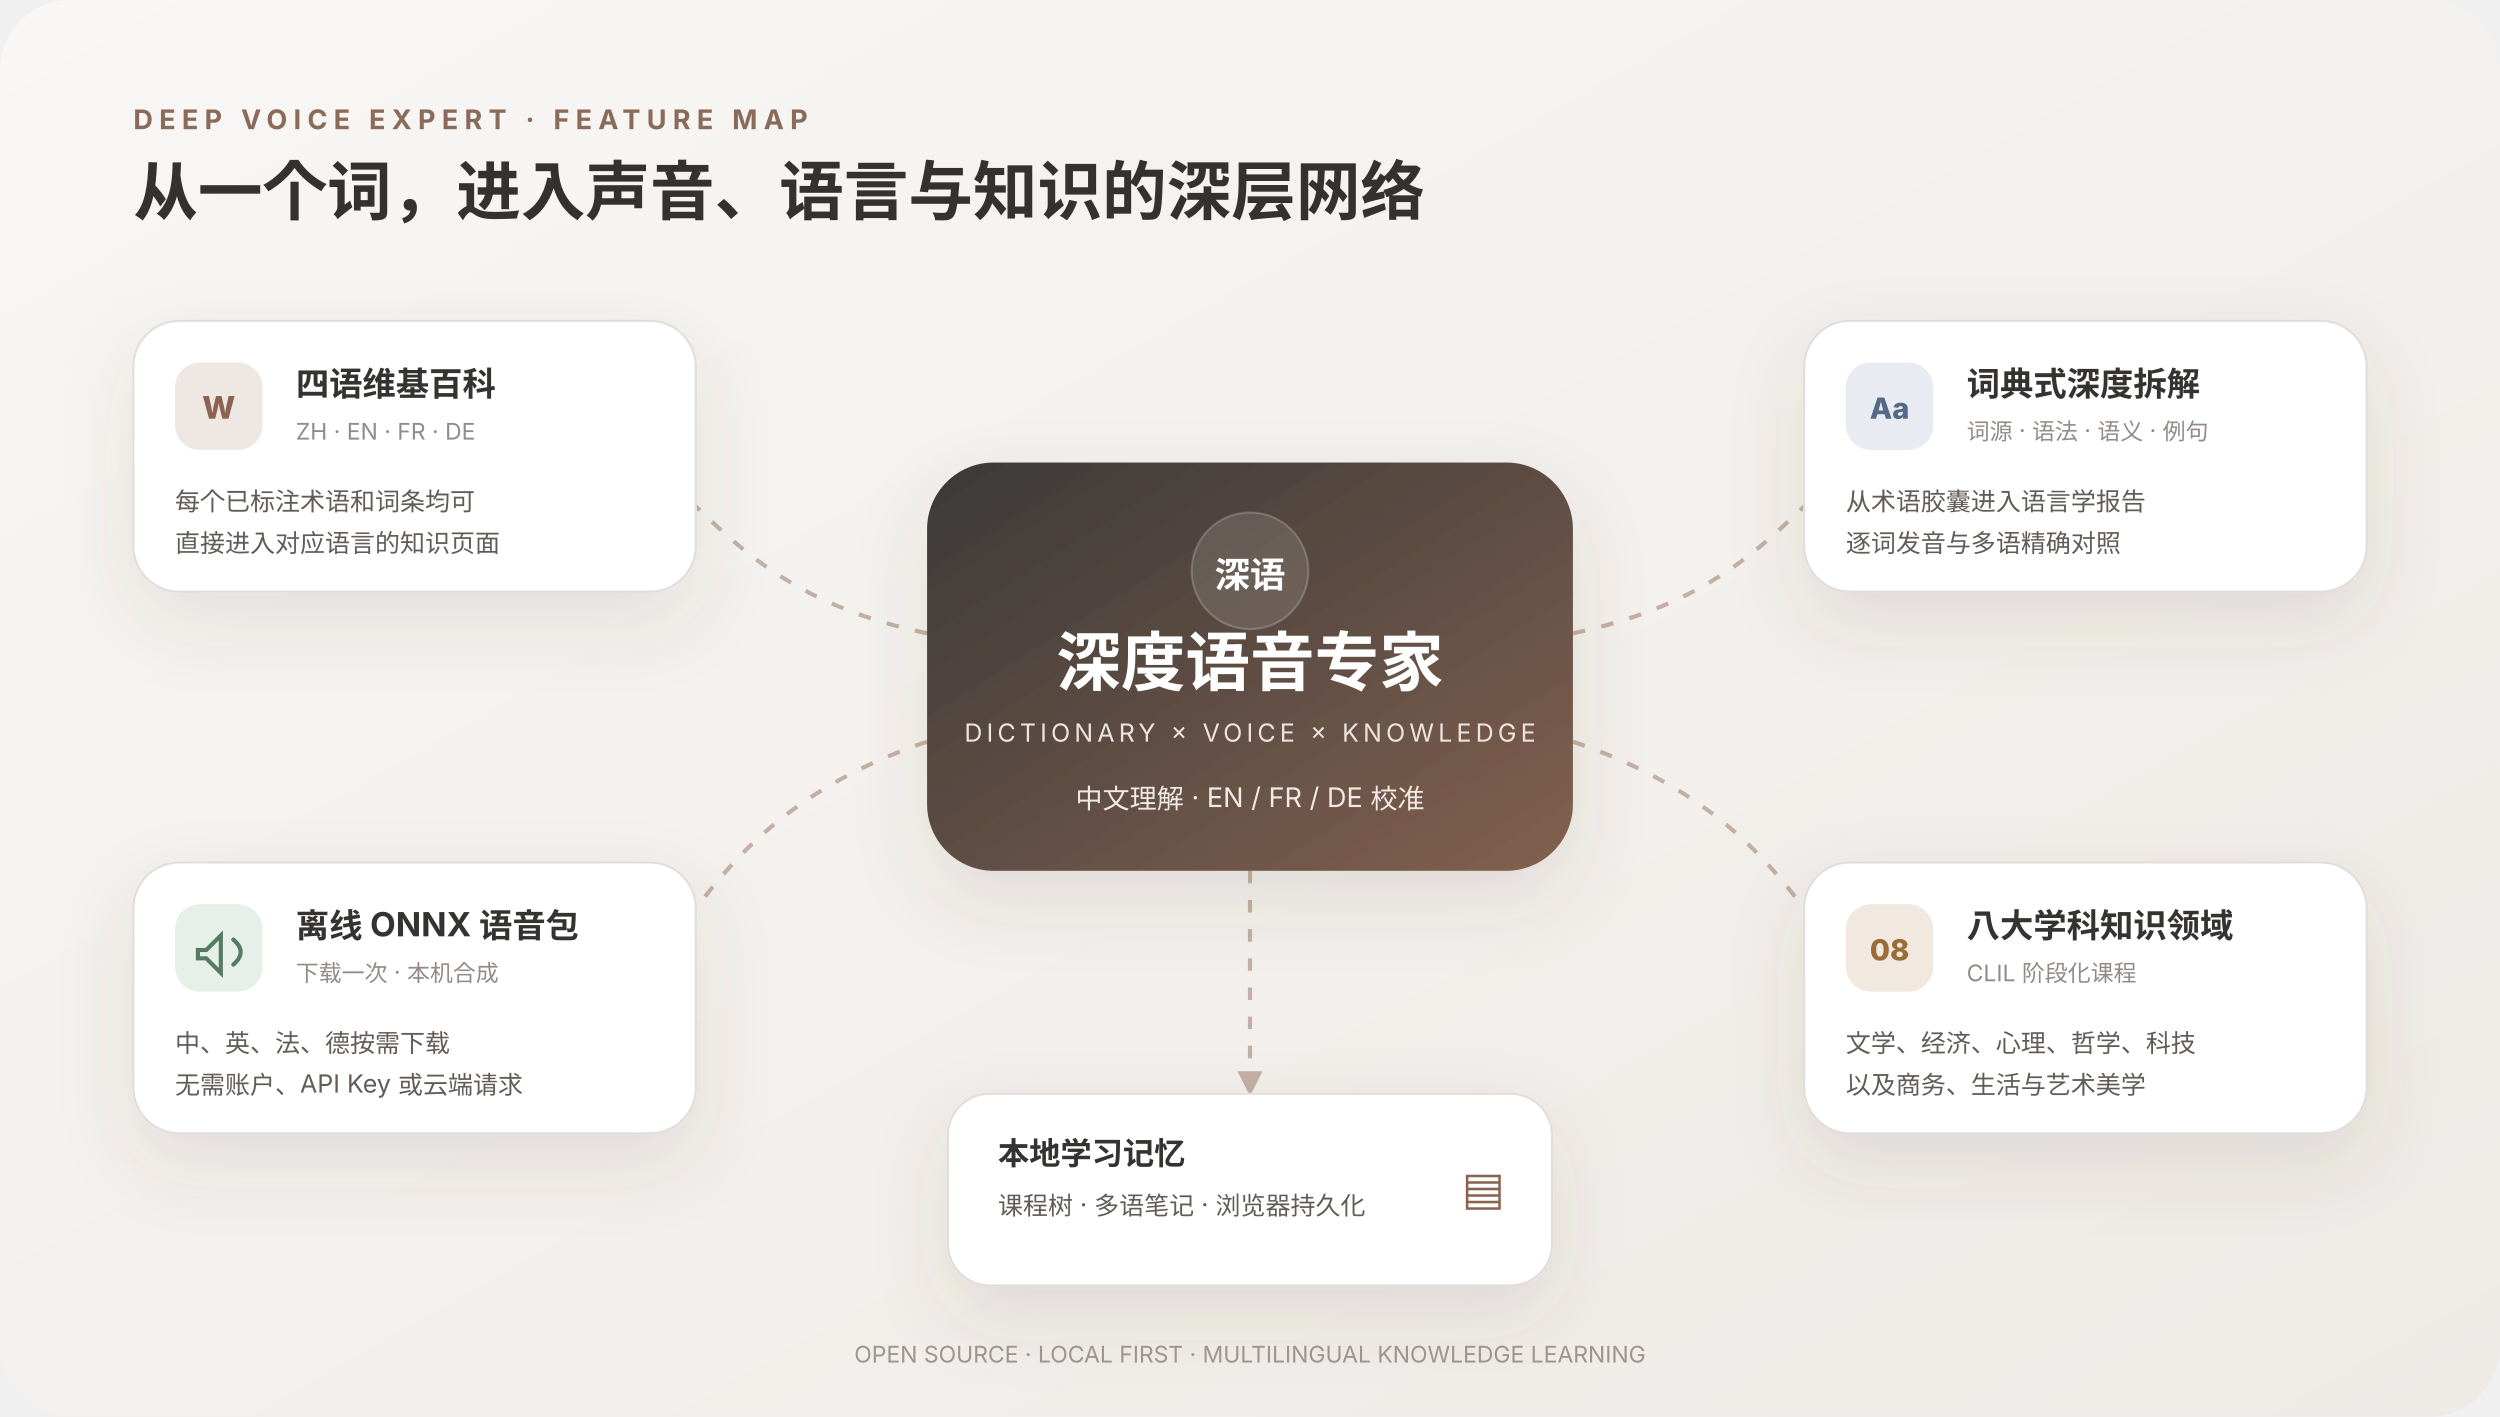
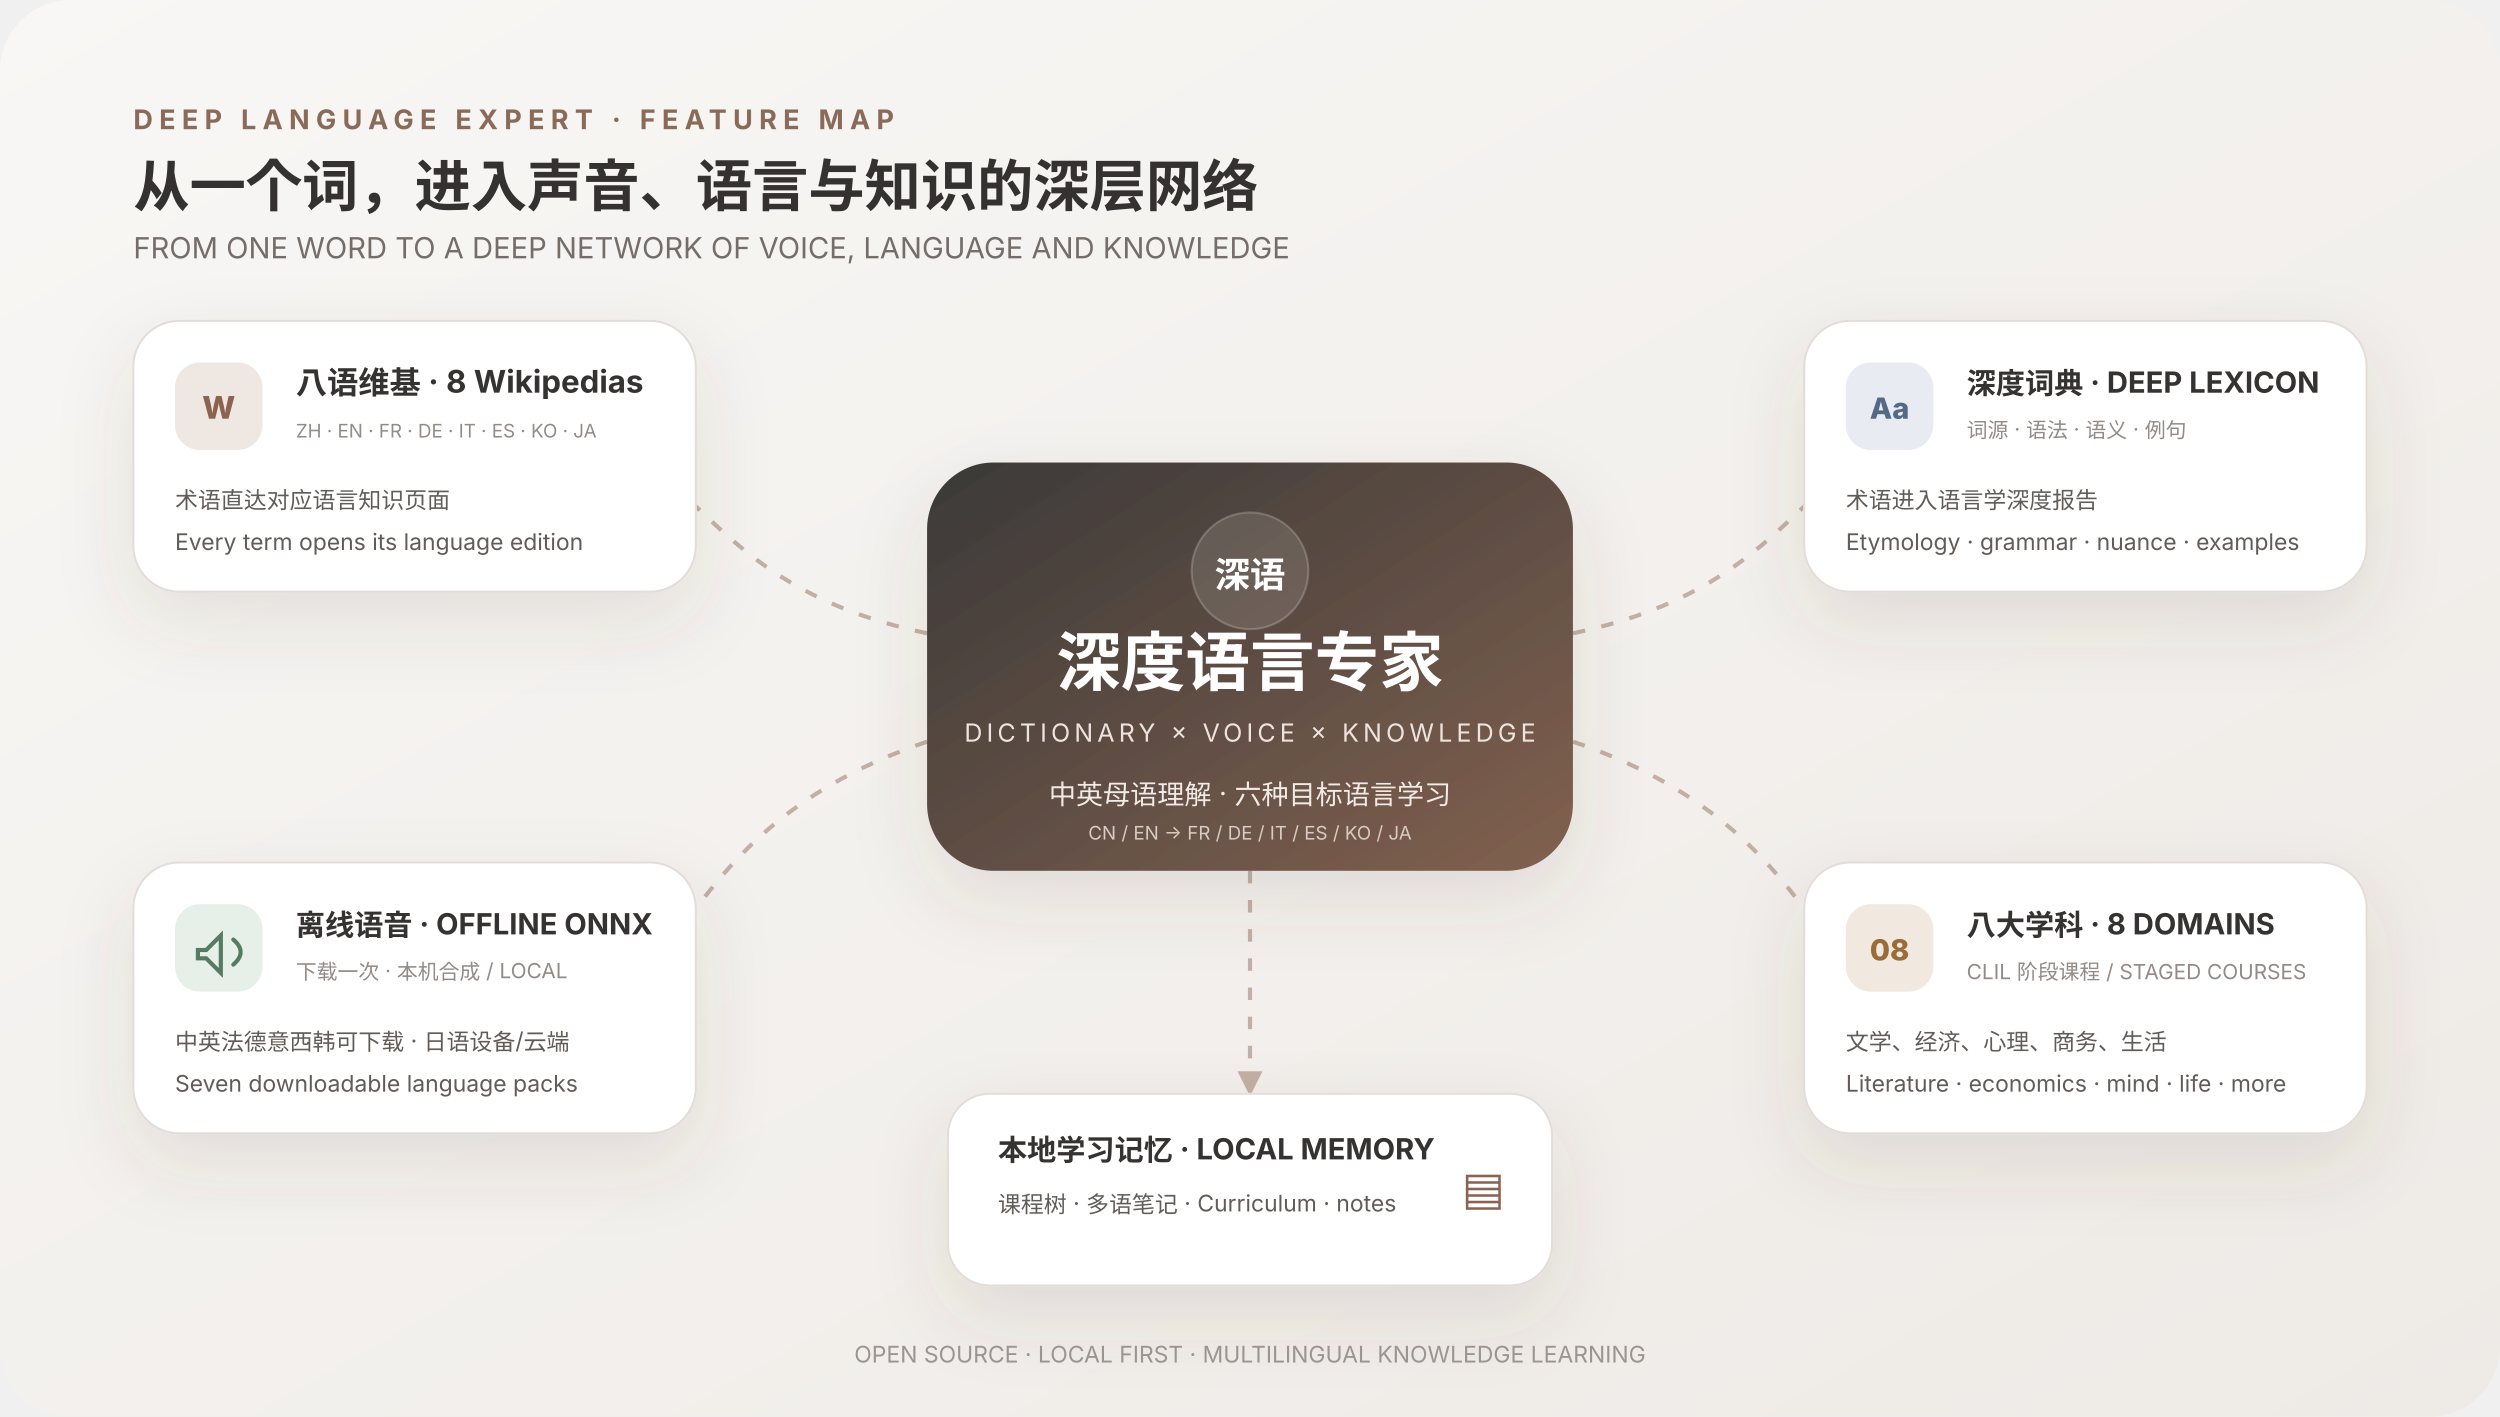
<svg xmlns="http://www.w3.org/2000/svg" width="1200" height="680" viewBox="0 0 1200 680" role="img" aria-labelledby="title desc">
  <defs>
    <linearGradient id="bg" x1="0" y1="0" x2="1" y2="1">
      <stop offset="0" stop-color="#f8f7f5" />
      <stop offset="1" stop-color="#eeeae6" />
    </linearGradient>
    <linearGradient id="core" x1="0" y1="0" x2="1" y2="1">
      <stop offset="0" stop-color="#3a3938" />
      <stop offset="1" stop-color="#82614f" />
    </linearGradient>
    <filter id="shadow" x="-30%" y="-30%" width="160%" height="160%">
      <feDropShadow dx="0" dy="14" stdDeviation="18" flood-color="#544941" flood-opacity=".12" />
    </filter>
    <marker id="arrow" viewBox="0 0 10 10" refX="9" refY="5" markerWidth="6" markerHeight="6" orient="auto-start-reverse">
      <path d="M 0 0 L 10 5 L 0 10 z" fill="#b39a8b" />
    </marker>
  </defs>
  <rect width="1200" height="680" rx="34" fill="url(#bg)" />
-   <text x="64" y="62" fill="#8a6a58" font-family="-apple-system,BlinkMacSystemFont,'Segoe UI',sans-serif" font-size="13" font-weight="700" letter-spacing="3">DEEP VOICE EXPERT · FEATURE MAP</text>
-   <text x="64" y="103" fill="#343130" font-family="'Songti SC','STSong',serif" font-size="31" font-weight="600">从一个词，进入声音、语言与知识的深层网络</text>
+   <text x="64" y="62" fill="#8a6a58" font-family="-apple-system,BlinkMacSystemFont,'Segoe UI',sans-serif" font-size="13" font-weight="700" letter-spacing="3">DEEP LANGUAGE EXPERT · FEATURE MAP</text>
+   <text x="64" y="99" fill="#343130" font-family="'Songti SC','STSong',serif" font-size="27" font-weight="600">从一个词，进入声音、语言与知识的深层网络</text>
+   <text x="64" y="124" fill="#746d69" font-family="-apple-system,BlinkMacSystemFont,'Segoe UI',sans-serif" font-size="14">FROM ONE WORD TO A DEEP NETWORK OF VOICE, LANGUAGE AND KNOWLEDGE</text>
  <g fill="none" stroke="#b39a8b" stroke-width="2" stroke-dasharray="6 8" marker-end="url(#arrow)" opacity=".75">
    <path d="M445 304 C355 285 340 238 302 218" />
    <path d="M445 356 C345 390 332 452 300 477" />
    <path d="M755 304 C845 285 860 238 898 218" />
    <path d="M755 356 C855 390 868 452 900 477" />
    <path d="M600 418 C600 477 600 495 600 525" />
  </g>
  <g filter="url(#shadow)">
    <rect x="445" y="222" width="310" height="196" rx="32" fill="url(#core)" />
    <circle cx="600" cy="274" r="28" fill="#fff" fill-opacity=".12" stroke="#fff" stroke-opacity=".2" />
    <text x="600" y="282" text-anchor="middle" fill="#fff" font-family="'Songti SC','STSong',serif" font-size="17" font-weight="700">深语</text>
-     <text x="600" y="329" text-anchor="middle" fill="#fff" font-family="'Songti SC','STSong',serif" font-size="31" font-weight="600">深度语音专家</text>
+     <text x="600" y="329" text-anchor="middle" fill="#fff" font-family="'Songti SC','STSong',serif" font-size="31" font-weight="600">深度语言专家</text>
    <text x="600" y="356" text-anchor="middle" fill="#eee4df" font-family="-apple-system,BlinkMacSystemFont,'Segoe UI',sans-serif" font-size="12" letter-spacing="2">DICTIONARY × VOICE × KNOWLEDGE</text>
-     <text x="600" y="388" text-anchor="middle" fill="#f2eae6" font-family="-apple-system,BlinkMacSystemFont,'Segoe UI',sans-serif" font-size="13">中文理解 · EN / FR / DE 校准</text>
+     <text x="600" y="386" text-anchor="middle" fill="#f2eae6" font-family="-apple-system,BlinkMacSystemFont,'Segoe UI',sans-serif" font-size="13">中英母语理解 · 六种目标语言学习</text>
+     <text x="600" y="403" text-anchor="middle" fill="#d9cbc4" font-family="-apple-system,BlinkMacSystemFont,'Segoe UI',sans-serif" font-size="9">CN / EN → FR / DE / IT / ES / KO / JA</text>
  </g>
  <g font-family="-apple-system,BlinkMacSystemFont,'Segoe UI',sans-serif" filter="url(#shadow)">
    <g transform="translate(64 154)">
      <rect width="270" height="130" rx="22" fill="#fff" stroke="#e3ddd9" />
      <rect x="20" y="20" width="42" height="42" rx="12" fill="#eee7e2" />
      <text x="41" y="47" text-anchor="middle" fill="#8a6451" font-size="15" font-weight="800">W</text>
-       <text x="78" y="36" fill="#363231" font-size="16" font-weight="700">四语维基百科</text>
-       <text x="78" y="57" fill="#928b87" font-size="11">ZH · EN · FR · DE</text>
-       <text x="20" y="91" fill="#625c58" font-size="12">每个已标注术语和词条均可</text>
-       <text x="20" y="111" fill="#625c58" font-size="12">直接进入对应语言的知识页面</text>
+       <text x="78" y="35" fill="#363231" font-size="15" font-weight="700">八语维基 · 8 Wikipedias</text>
+       <text x="78" y="56" fill="#928b87" font-size="9">ZH · EN · FR · DE · IT · ES · KO · JA</text>
+       <text x="20" y="90" fill="#625c58" font-size="11">术语直达对应语言知识页面</text>
+       <text x="20" y="110" fill="#625c58" font-size="11">Every term opens its language edition</text>
    </g>
    <g transform="translate(64 414)">
      <rect width="270" height="130" rx="22" fill="#fff" stroke="#e3ddd9" />
      <rect x="20" y="20" width="42" height="42" rx="12" fill="#e7efe9" />
      <path d="M31 42h4l7-7v18l-7-7h-4z M48 37q7 6 0 12" fill="none" stroke="#557b62" stroke-width="2" stroke-linecap="round" />
-       <text x="78" y="36" fill="#363231" font-size="16" font-weight="700">离线 ONNX 语音包</text>
-       <text x="78" y="57" fill="#928b87" font-size="11">下载一次 · 本机合成</text>
-       <text x="20" y="91" fill="#625c58" font-size="12">中、英、法、德按需下载</text>
-       <text x="20" y="111" fill="#625c58" font-size="12">无需账户、API Key 或云端请求</text>
+       <text x="78" y="35" fill="#363231" font-size="14" font-weight="700">离线语音 · OFFLINE ONNX</text>
+       <text x="78" y="56" fill="#928b87" font-size="10">下载一次 · 本机合成 / LOCAL</text>
+       <text x="20" y="90" fill="#625c58" font-size="11">中英法德意西韩可下载 · 日语设备/云端</text>
+       <text x="20" y="110" fill="#625c58" font-size="11">Seven downloadable language packs</text>
    </g>
    <g transform="translate(866 154)">
      <rect width="270" height="130" rx="22" fill="#fff" stroke="#e3ddd9" />
      <rect x="20" y="20" width="42" height="42" rx="12" fill="#e8ebf2" />
      <text x="41" y="47" text-anchor="middle" fill="#536985" font-size="14" font-weight="800">Aa</text>
-       <text x="78" y="36" fill="#363231" font-size="16" font-weight="700">词典式深度拆解</text>
-       <text x="78" y="57" fill="#928b87" font-size="11">词源 · 语法 · 语义 · 例句</text>
-       <text x="20" y="91" fill="#625c58" font-size="12">从术语胶囊进入语言学报告</text>
-       <text x="20" y="111" fill="#625c58" font-size="12">逐词发音与多语精确对照</text>
+       <text x="78" y="35" fill="#363231" font-size="14" font-weight="700">深度词典 · DEEP LEXICON</text>
+       <text x="78" y="56" fill="#928b87" font-size="10">词源 · 语法 · 语义 · 例句</text>
+       <text x="20" y="90" fill="#625c58" font-size="11">术语进入语言学深度报告</text>
+       <text x="20" y="110" fill="#625c58" font-size="11">Etymology · grammar · nuance · examples</text>
    </g>
    <g transform="translate(866 414)">
      <rect width="270" height="130" rx="22" fill="#fff" stroke="#e3ddd9" />
      <rect x="20" y="20" width="42" height="42" rx="12" fill="#f1e9df" />
      <text x="41" y="47" text-anchor="middle" fill="#9a6d38" font-size="14" font-weight="800">08</text>
-       <text x="78" y="36" fill="#363231" font-size="16" font-weight="700">八大学科知识领域</text>
-       <text x="78" y="57" fill="#928b87" font-size="11">CLIL 阶段化课程</text>
-       <text x="20" y="91" fill="#625c58" font-size="12">文学、经济、心理、哲学、科技</text>
-       <text x="20" y="111" fill="#625c58" font-size="12">以及商务、生活与艺术美学</text>
+       <text x="78" y="35" fill="#363231" font-size="14" font-weight="700">八大学科 · 8 DOMAINS</text>
+       <text x="78" y="56" fill="#928b87" font-size="10">CLIL 阶段课程 / STAGED COURSES</text>
+       <text x="20" y="90" fill="#625c58" font-size="11">文学、经济、心理、商务、生活</text>
+       <text x="20" y="110" fill="#625c58" font-size="11">Literature · economics · mind · life · more</text>
    </g>
    <g transform="translate(455 525)">
      <rect width="290" height="92" rx="20" fill="#fff" stroke="#e3ddd9" />
-       <text x="24" y="34" fill="#363231" font-size="15" font-weight="700">本地学习记忆</text>
-       <text x="24" y="58" fill="#625c58" font-size="12">课程树 · 多语笔记 · 浏览器持久化</text>
+       <text x="24" y="32" fill="#363231" font-size="14" font-weight="700">本地学习记忆 · LOCAL MEMORY</text>
+       <text x="24" y="57" fill="#625c58" font-size="11">课程树 · 多语笔记 · Curriculum · notes</text>
      <text x="257" y="53" text-anchor="middle" fill="#8a6451" font-size="22">▤</text>
    </g>
  </g>
  <text x="600" y="654" text-anchor="middle" fill="#9b948f" font-family="-apple-system,BlinkMacSystemFont,'Segoe UI',sans-serif" font-size="11">OPEN SOURCE · LOCAL FIRST · MULTILINGUAL KNOWLEDGE LEARNING</text>
</svg>
